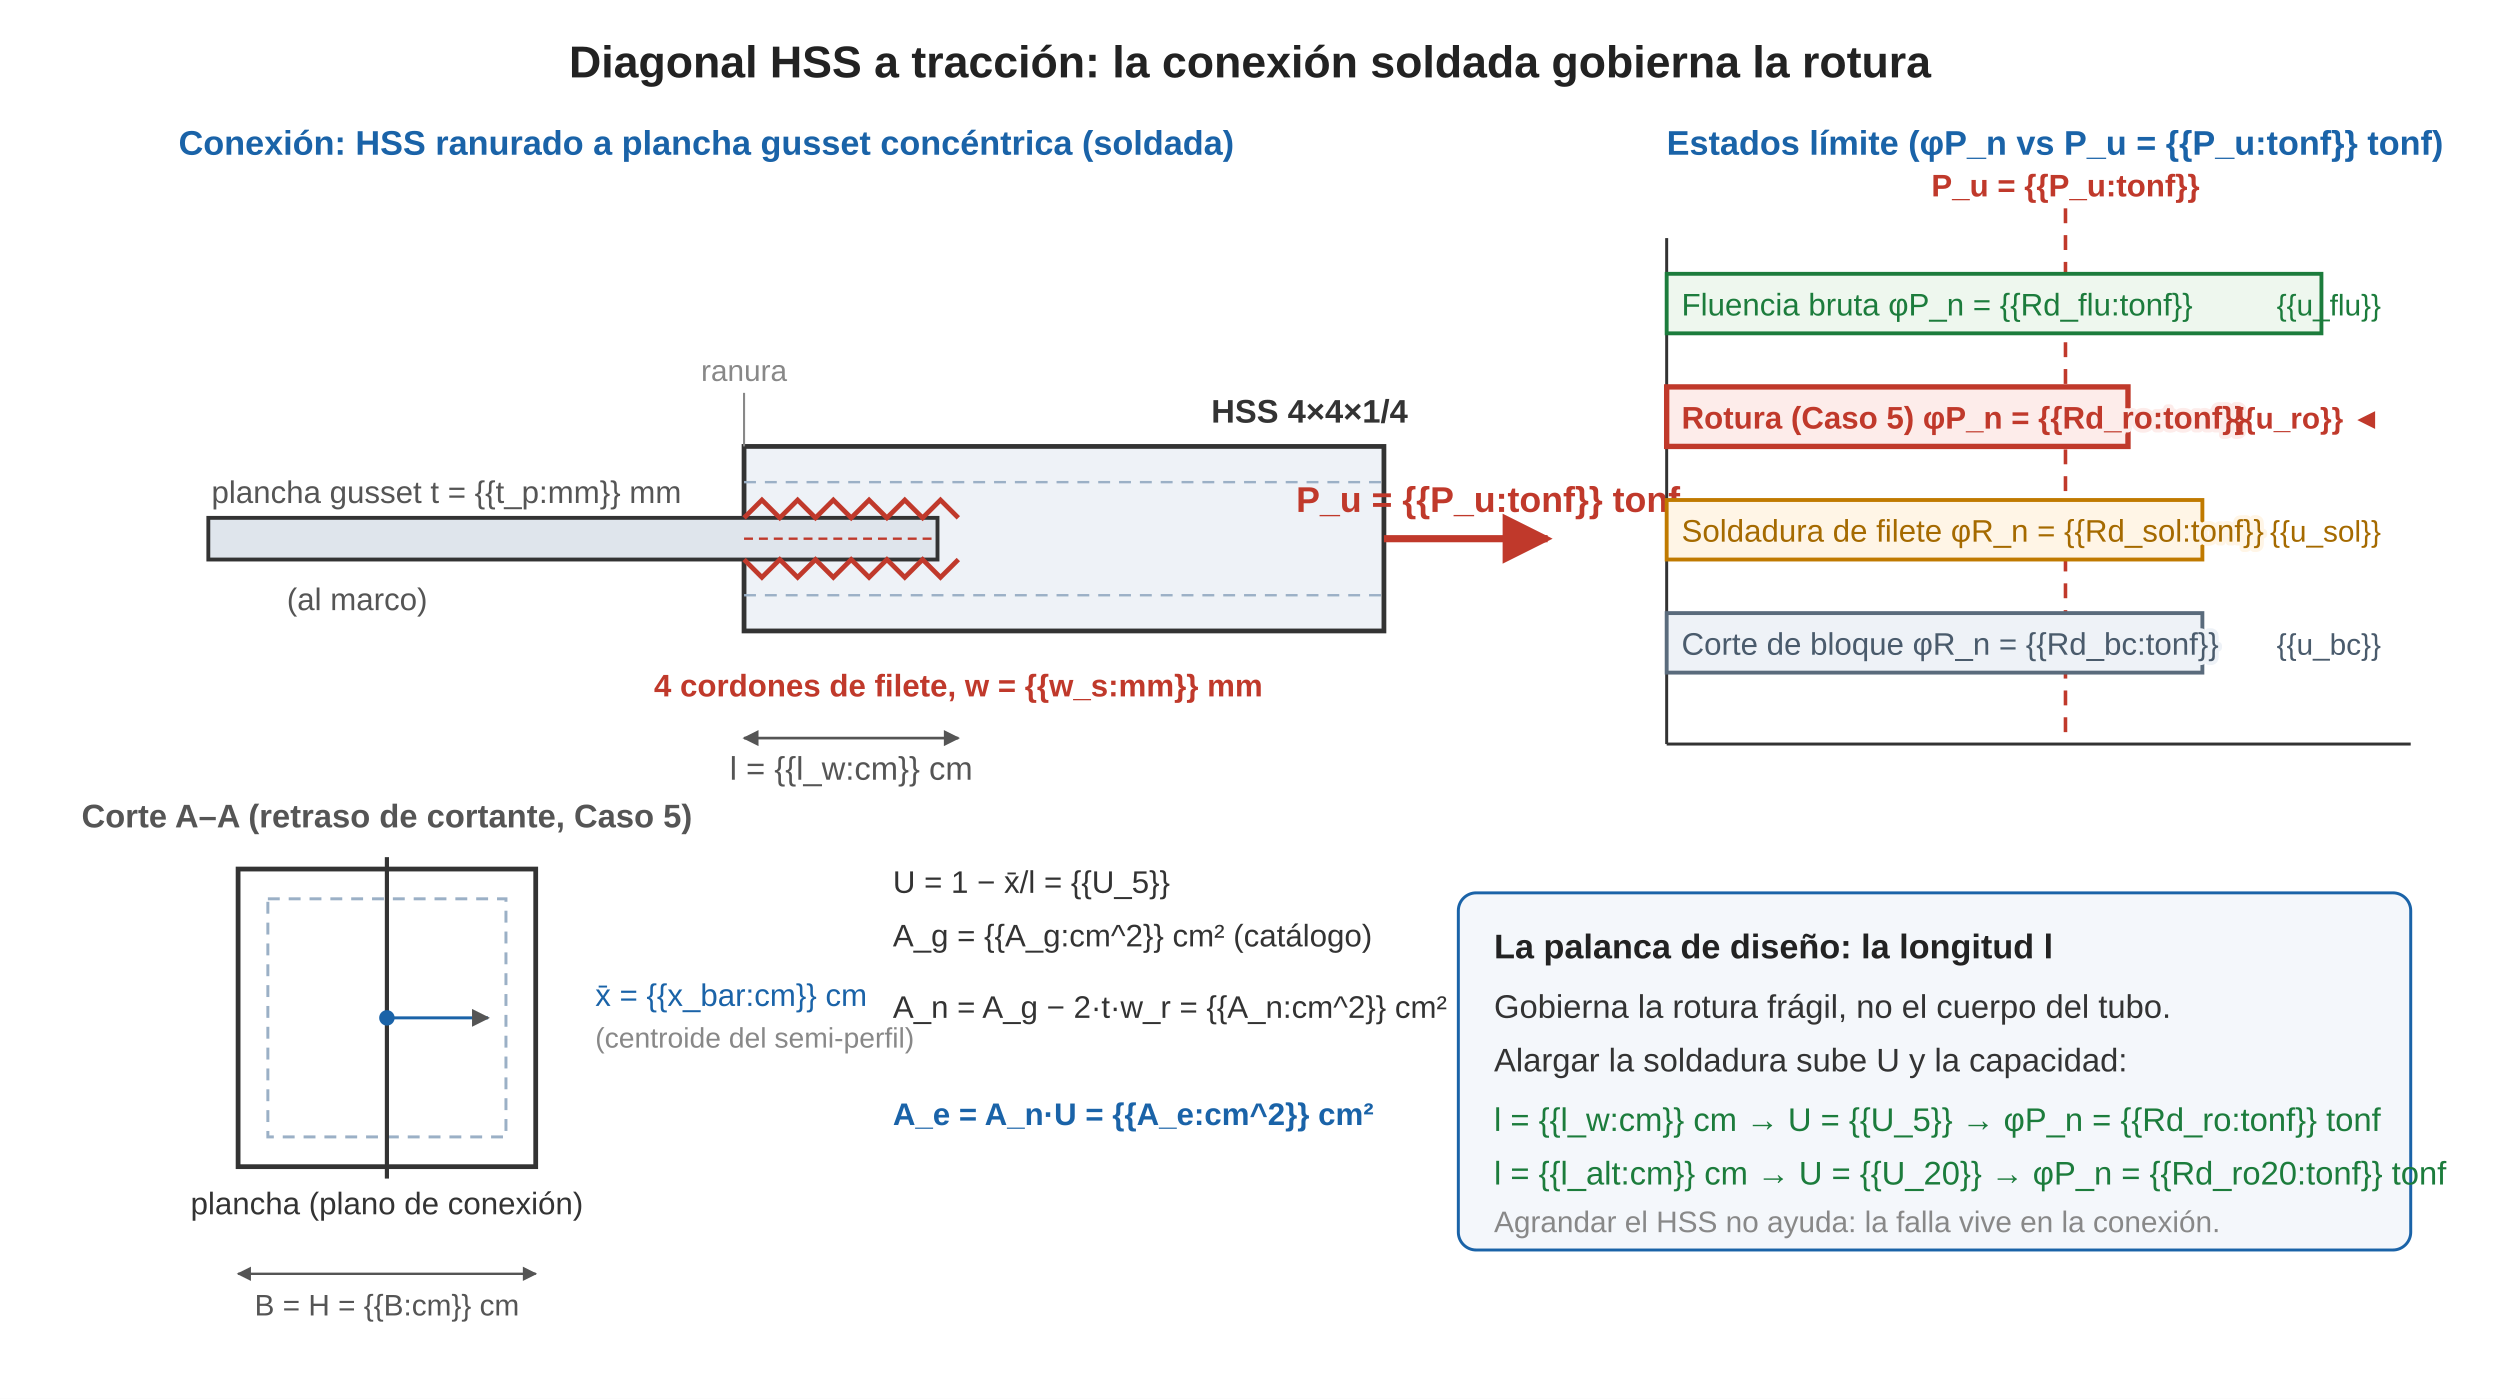
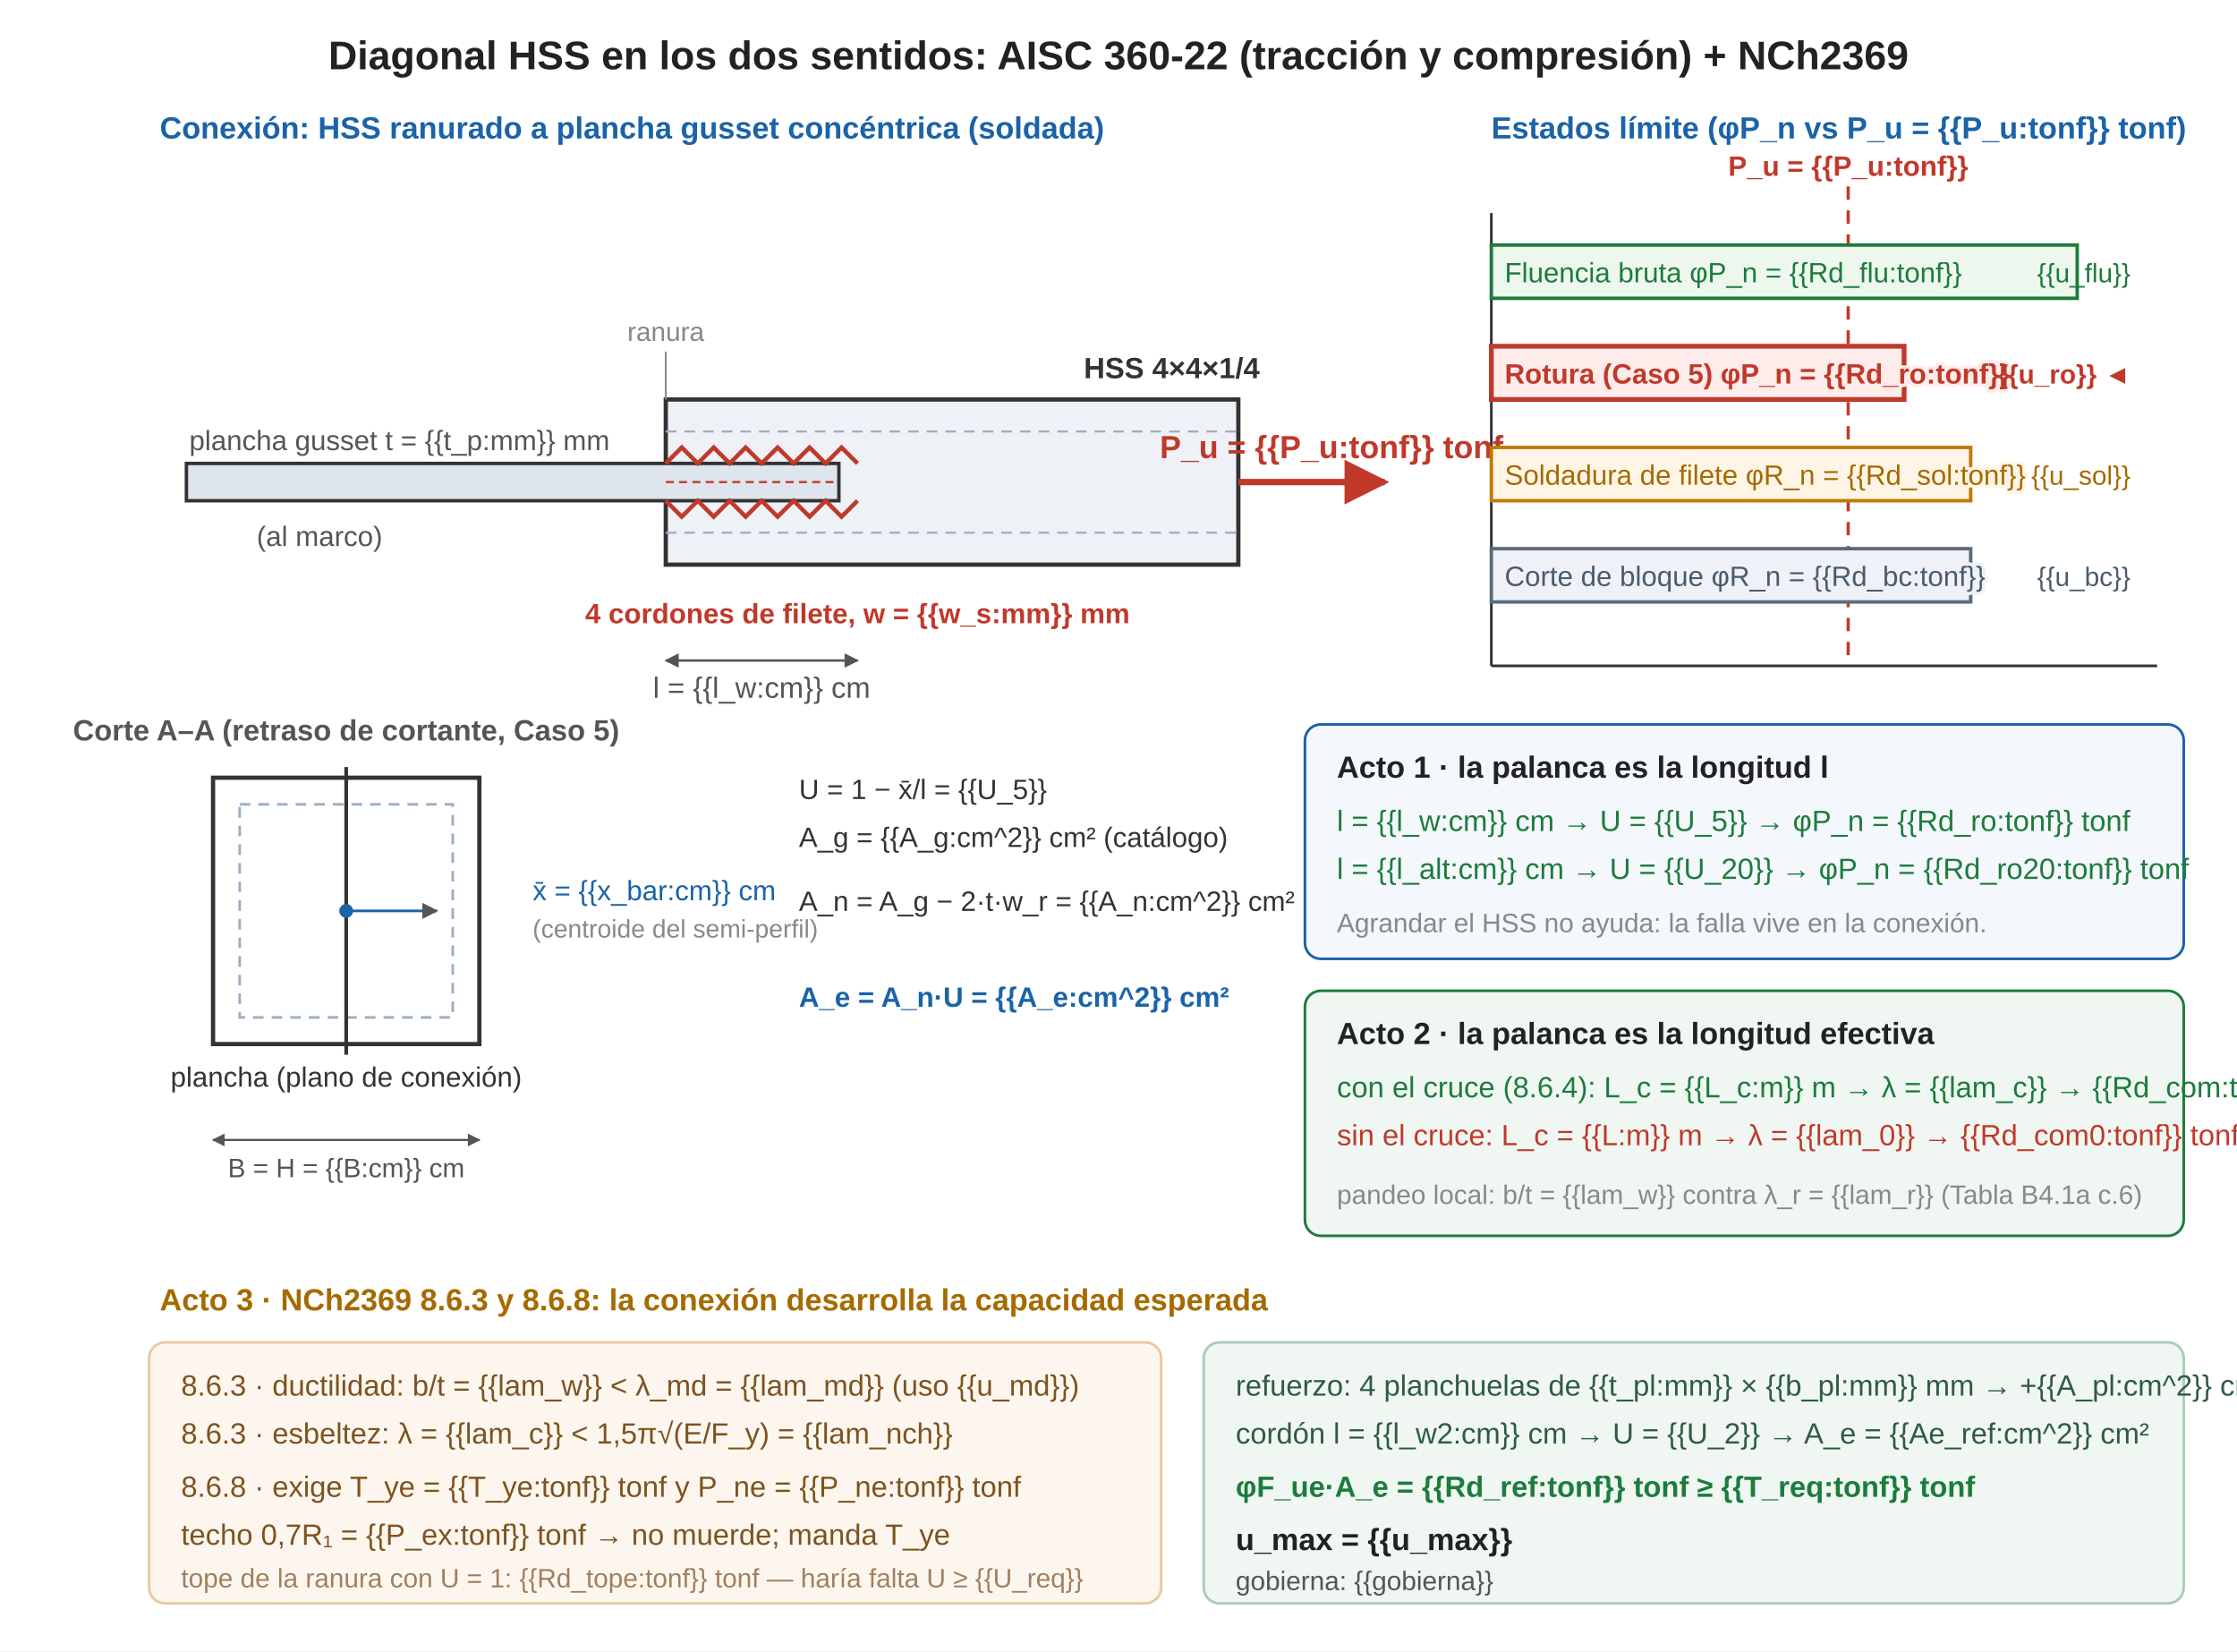
- <svg xmlns="http://www.w3.org/2000/svg" viewBox="0 0 840 470" font-family="Segoe UI, Arial, sans-serif">
+ <svg xmlns="http://www.w3.org/2000/svg" viewBox="0 0 840 620" font-family="Segoe UI, Arial, sans-serif">
  <defs>
    <marker id="ar" viewBox="0 0 10 10" refX="9" refY="5" markerWidth="6" markerHeight="6" orient="auto-start-reverse">
      <path d="M0,0 L10,5 L0,10 z" fill="#555" />
    </marker>
    <marker id="fr" viewBox="0 0 10 10" refX="9" refY="5" markerWidth="7" markerHeight="7" orient="auto">
      <path d="M0,0 L10,5 L0,10 z" fill="#c0392b" />
    </marker>
  </defs>
-   <rect width="840" height="470" fill="#ffffff" />
-   <text x="420" y="26" font-size="15" text-anchor="middle" fill="#222" font-weight="bold">Diagonal HSS a tracción: la conexión soldada gobierna la rotura</text>
+   <rect width="840" height="620" fill="#ffffff" />
+   <text x="420" y="26" font-size="15" text-anchor="middle" fill="#222" font-weight="bold">Diagonal HSS en los dos sentidos: AISC 360-22 (tracción y compresión) + NCh2369</text>
  <text x="60" y="52" font-size="11.5" fill="#1a63a8" font-weight="bold">Conexión: HSS ranurado a plancha gusset concéntrica (soldada)</text>
  <rect x="250" y="150" width="215" height="62" fill="#eef2f7" stroke="#333" stroke-width="1.6" />
  <line x1="250" y1="162" x2="465" y2="162" stroke="#9bb0c6" stroke-width="0.8" stroke-dasharray="4 3" />
  <line x1="250" y1="200" x2="465" y2="200" stroke="#9bb0c6" stroke-width="0.8" stroke-dasharray="4 3" />
  <text x="440" y="142" font-size="11" text-anchor="middle" fill="#333" font-weight="bold">HSS 4×4×1/4</text>
  <rect x="70" y="174" width="245" height="14" fill="#dfe5ec" stroke="#333" stroke-width="1.3" />
  <text x="150" y="169" font-size="10.5" text-anchor="middle" fill="#555">plancha gusset t = {{t_p:mm}} mm</text>
  <text x="120" y="205" font-size="10.5" text-anchor="middle" fill="#555">(al marco)</text>
  <path d="M250,174 l6,-6 6,6 6,-6 6,6 6,-6 6,6 6,-6 6,6 6,-6 6,6 6,-6 6,6" fill="none" stroke="#c0392b" stroke-width="1.6" />
  <path d="M250,188 l6,6 6,-6 6,6 6,-6 6,6 6,-6 6,6 6,-6 6,6 6,-6 6,6 6,-6" fill="none" stroke="#c0392b" stroke-width="1.6" />
  <text x="322" y="234" font-size="10.5" text-anchor="middle" fill="#c0392b" font-weight="bold">4 cordones de filete, w = {{w_s:mm}} mm</text>
  <line x1="250" y1="248" x2="322" y2="248" stroke="#555" stroke-width="0.9" marker-start="url(#ar)" marker-end="url(#ar)" />
  <text x="286" y="262" font-size="11" text-anchor="middle" fill="#555">l = {{l_w:cm}} cm</text>
  <line x1="465" y1="181" x2="520" y2="181" stroke="#c0392b" stroke-width="2.4" marker-end="url(#fr)" />
  <text x="500" y="172" font-size="12" text-anchor="middle" fill="#c0392b" font-weight="bold">P_u = {{P_u:tonf}} tonf</text>
  <line x1="250" y1="181" x2="315" y2="181" stroke="#c0392b" stroke-width="0.8" stroke-dasharray="3 2" />
  <text x="250" y="128" font-size="10" text-anchor="middle" fill="#888">ranura</text>
  <line x1="250" y1="150" x2="250" y2="132" stroke="#888" stroke-width="0.7" />
  <text x="130" y="278" font-size="11" text-anchor="middle" fill="#555" font-weight="bold">Corte A–A (retraso de cortante, Caso 5)</text>
  <rect x="80" y="292" width="100" height="100" fill="none" stroke="#333" stroke-width="1.6" />
  <rect x="90" y="302" width="80" height="80" fill="none" stroke="#9bb0c6" stroke-width="1" stroke-dasharray="4 3" />
  <line x1="130" y1="288" x2="130" y2="396" stroke="#333" stroke-width="1.4" />
  <text x="130" y="408" font-size="10.5" text-anchor="middle" fill="#333">plancha (plano de conexión)</text>
  <circle cx="130" cy="342" r="2.6" fill="#1a63a8" />
  <line x1="130" y1="342" x2="164" y2="342" stroke="#1a63a8" stroke-width="1" marker-end="url(#ar)" />
  <text x="200" y="338" font-size="10.5" fill="#1a63a8">x̄ = {{x_bar:cm}} cm</text>
  <text x="200" y="352" font-size="9.5" fill="#888">(centroide del semi-perfil)</text>
  <line x1="80" y1="428" x2="180" y2="428" stroke="#555" stroke-width="0.8" marker-start="url(#ar)" marker-end="url(#ar)" />
  <text x="130" y="442" font-size="10" text-anchor="middle" fill="#555">B = H = {{B:cm}} cm</text>
  <text x="300" y="300" font-size="10.5" fill="#333">U = 1 − x̄/l = {{U_5}}</text>
  <text x="300" y="318" font-size="10.5" fill="#333">A_g = {{A_g:cm^2}} cm² (catálogo)</text>
  <text x="300" y="342" font-size="10.5" fill="#333">A_n = A_g − 2·t·w_r = {{A_n:cm^2}} cm²</text>
  <text x="300" y="378" font-size="10.5" fill="#1a63a8" font-weight="bold">A_e = A_n·U = {{A_e:cm^2}} cm²</text>
  <text x="560" y="52" font-size="11.5" fill="#1a63a8" font-weight="bold">Estados límite (φP_n vs P_u = {{P_u:tonf}} tonf)</text>
  <line x1="694" y1="70" x2="694" y2="250" stroke="#c0392b" stroke-width="1.2" stroke-dasharray="5 4" />
  <text x="694" y="66" font-size="10.5" text-anchor="middle" fill="#c0392b" font-weight="bold">P_u = {{P_u:tonf}}</text>
  <line x1="560" y1="250" x2="810" y2="250" stroke="#333" stroke-width="1" />
  <line x1="560" y1="80" x2="560" y2="250" stroke="#333" stroke-width="1" />
  <rect x="560" y="92" width="220" height="20" fill="#eef7ee" stroke="#1c7c3c" stroke-width="1.3" />
  <text paint-order="stroke" stroke="#eef7ee" stroke-width="2.6" stroke-linejoin="round" x="565" y="106" font-size="10.5" fill="#1c7c3c">Fluencia bruta  φP_n = {{Rd_flu:tonf}}</text>
  <text x="800" y="106" font-size="10" text-anchor="end" fill="#1c7c3c">{{u_flu}}</text>
  <rect x="560" y="130" width="155" height="20" fill="#fdecea" stroke="#c0392b" stroke-width="1.8" />
  <text paint-order="stroke" stroke="#fdecea" stroke-width="2.6" stroke-linejoin="round" x="565" y="144" font-size="10.5" fill="#c0392b" font-weight="bold">Rotura (Caso 5)  φP_n = {{Rd_ro:tonf}}</text>
  <text x="800" y="144" font-size="10" text-anchor="end" fill="#c0392b" font-weight="bold">{{u_ro}} ◄</text>
  <rect x="560" y="168" width="180" height="20" fill="#fff5e6" stroke="#c07a00" stroke-width="1.3" />
  <text paint-order="stroke" stroke="#fff5e6" stroke-width="2.6" stroke-linejoin="round" x="565" y="182" font-size="10.5" fill="#a56a00">Soldadura de filete  φR_n = {{Rd_sol:tonf}}</text>
  <text x="800" y="182" font-size="10" text-anchor="end" fill="#a56a00">{{u_sol}}</text>
  <rect x="560" y="206" width="180" height="20" fill="#eef2f7" stroke="#5a6b7c" stroke-width="1.3" />
  <text paint-order="stroke" stroke="#eef2f7" stroke-width="2.6" stroke-linejoin="round" x="565" y="220" font-size="10.5" fill="#4a5b6c">Corte de bloque  φR_n = {{Rd_bc:tonf}}</text>
  <text x="800" y="220" font-size="10" text-anchor="end" fill="#4a5b6c">{{u_bc}}</text>
-   <rect x="490" y="300" width="320" height="120" rx="6" fill="#f4f7fb" stroke="#1a63a8" />
-   <text x="502" y="322" font-size="11.5" fill="#222" font-weight="bold">La palanca de diseño: la longitud l</text>
-   <text x="502" y="342" font-size="11" fill="#333">Gobierna la rotura frágil, no el cuerpo del tubo.</text>
-   <text x="502" y="360" font-size="11" fill="#333">Alargar la soldadura sube U y la capacidad:</text>
-   <text x="502" y="380" font-size="11" fill="#1c7c3c">  l = {{l_w:cm}} cm → U = {{U_5}} → φP_n = {{Rd_ro:tonf}} tonf</text>
-   <text x="502" y="398" font-size="11" fill="#1c7c3c">  l = {{l_alt:cm}} cm → U = {{U_20}} → φP_n = {{Rd_ro20:tonf}} tonf</text>
-   <text x="502" y="414" font-size="10" fill="#888">Agrandar el HSS no ayuda: la falla vive en la conexión.</text>
+   <rect x="490" y="272" width="330" height="88" rx="6" fill="#f4f7fb" stroke="#1a63a8" />
+   <text x="502" y="292" font-size="11.5" fill="#222" font-weight="bold">Acto 1 · la palanca es la longitud l</text>
+   <text x="502" y="312" font-size="11" fill="#1c7c3c">l = {{l_w:cm}} cm → U = {{U_5}} → φP_n = {{Rd_ro:tonf}} tonf</text>
+   <text x="502" y="330" font-size="11" fill="#1c7c3c">l = {{l_alt:cm}} cm → U = {{U_20}} → φP_n = {{Rd_ro20:tonf}} tonf</text>
+   <text x="502" y="350" font-size="10" fill="#888">Agrandar el HSS no ayuda: la falla vive en la conexión.</text>
+   <rect x="490" y="372" width="330" height="92" rx="6" fill="#f0f7f2" stroke="#1c7c3c" />
+   <text x="502" y="392" font-size="11.5" fill="#222" font-weight="bold">Acto 2 · la palanca es la longitud efectiva</text>
+   <text x="502" y="412" font-size="11" fill="#1c7c3c">con el cruce (8.6.4): L_c = {{L_c:m}} m → λ = {{lam_c}} → {{Rd_com:tonf}} tonf</text>
+   <text x="502" y="430" font-size="11" fill="#c0392b">sin el cruce: L_c = {{L:m}} m → λ = {{lam_0}} → {{Rd_com0:tonf}} tonf (uso {{u_com0}})</text>
+   <text x="502" y="452" font-size="10" fill="#888">pandeo local: b/t = {{lam_w}} contra λ_r = {{lam_r}} (Tabla B4.1a c.6)</text>
+   <text x="60" y="492" font-size="11.5" fill="#a56a00" font-weight="bold">Acto 3 · NCh2369 8.6.3 y 8.6.8: la conexión desarrolla la capacidad esperada</text>
+   <rect x="56" y="504" width="380" height="98" rx="6" fill="#fdf6ee" stroke="#e8c9a0" />
+   <text x="68" y="524" font-size="11" fill="#7d5320">8.6.3 · ductilidad: b/t = {{lam_w}} &lt; λ_md = {{lam_md}}  (uso {{u_md}})</text>
+   <text x="68" y="542" font-size="11" fill="#7d5320">8.6.3 · esbeltez: λ = {{lam_c}} &lt; 1,5π√(E/F_y) = {{lam_nch}}</text>
+   <text x="68" y="562" font-size="11" fill="#7d5320">8.6.8 · exige T_ye = {{T_ye:tonf}} tonf   y   P_ne = {{P_ne:tonf}} tonf</text>
+   <text x="68" y="580" font-size="11" fill="#7d5320">techo 0,7R₁ = {{P_ex:tonf}} tonf → no muerde; manda T_ye</text>
+   <text x="68" y="596" font-size="10" fill="#a08060">tope de la ranura con U = 1: {{Rd_tope:tonf}} tonf — haría falta U ≥ {{U_req}}</text>
+   <rect x="452" y="504" width="368" height="98" rx="6" fill="#f0f7f2" stroke="#a9cdb6" />
+   <text x="464" y="524" font-size="11" fill="#2f5c40">refuerzo: 4 planchuelas de {{t_pl:mm}} × {{b_pl:mm}} mm → +{{A_pl:cm^2}} cm²</text>
+   <text x="464" y="542" font-size="11" fill="#2f5c40">cordón l = {{l_w2:cm}} cm → U = {{U_2}} → A_e = {{Ae_ref:cm^2}} cm²</text>
+   <text x="464" y="562" font-size="11" fill="#1c7c3c" font-weight="bold">φF_ue·A_e = {{Rd_ref:tonf}} tonf ≥ {{T_req:tonf}} tonf</text>
+   <text x="464" y="582" font-size="11.5" fill="#222" font-weight="bold">u_max = {{u_max}}</text>
+   <text x="464" y="597" font-size="10" fill="#555">gobierna: {{gobierna}}</text>
</svg>
